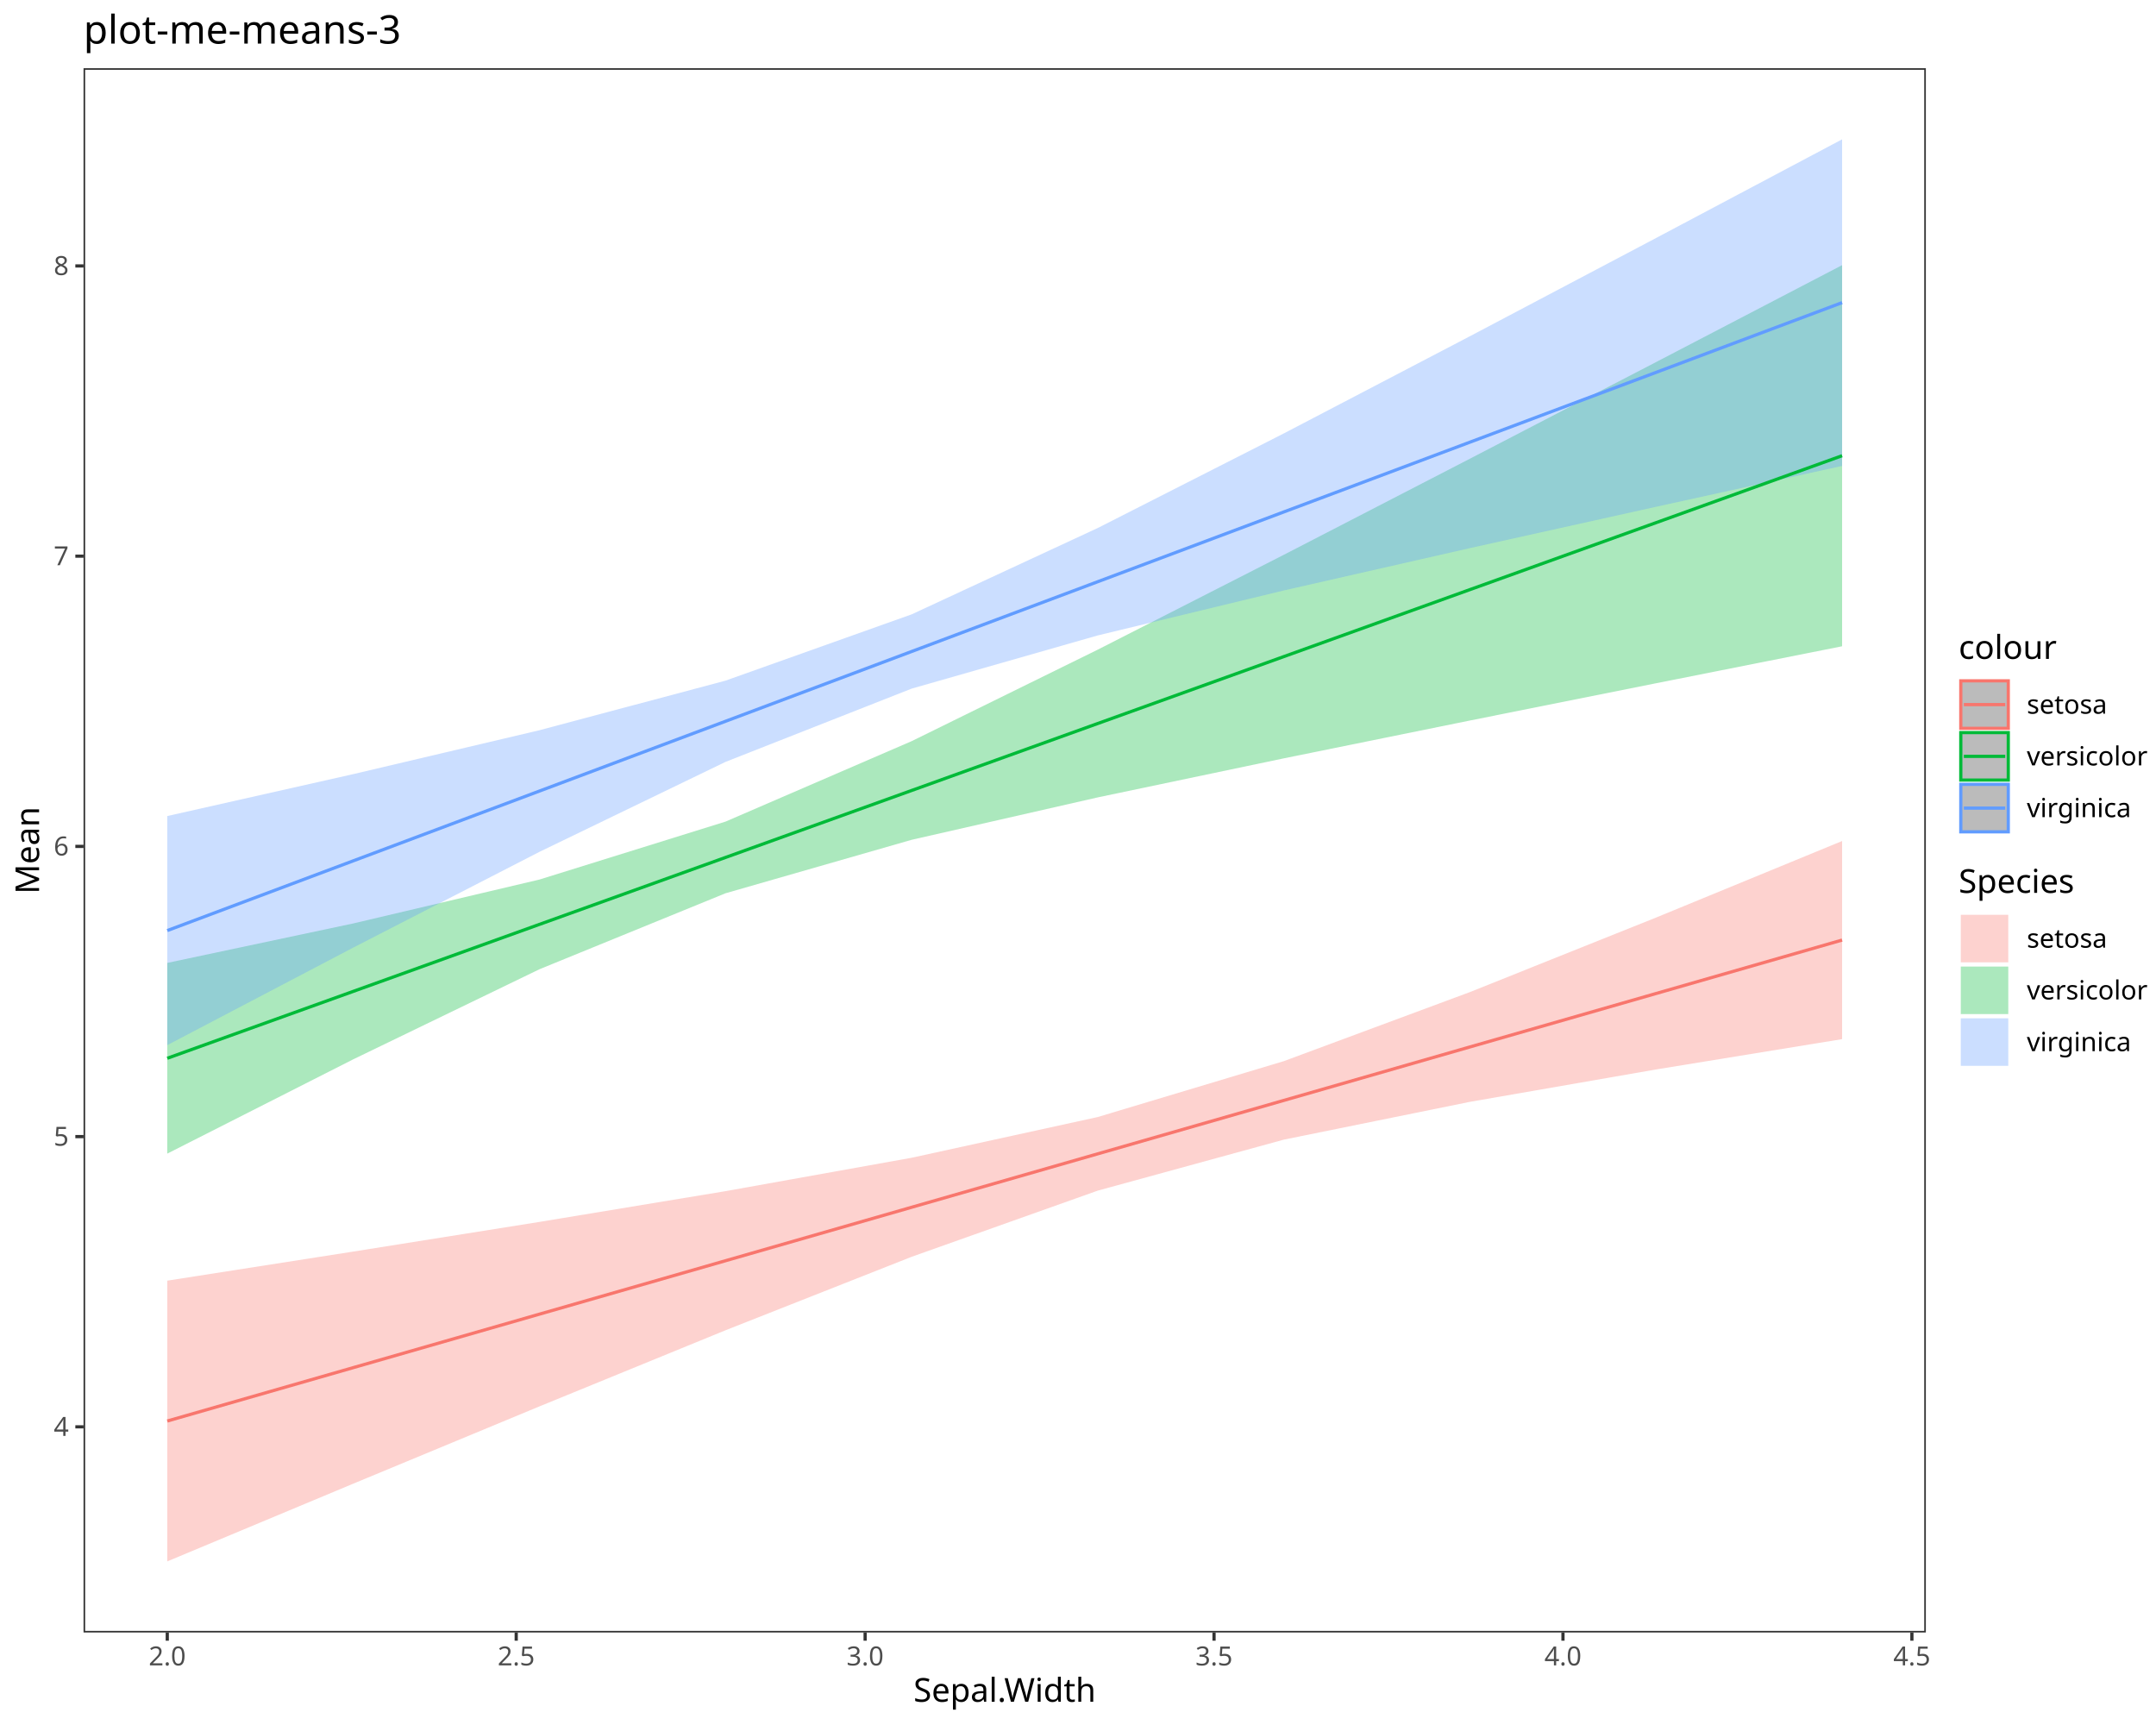
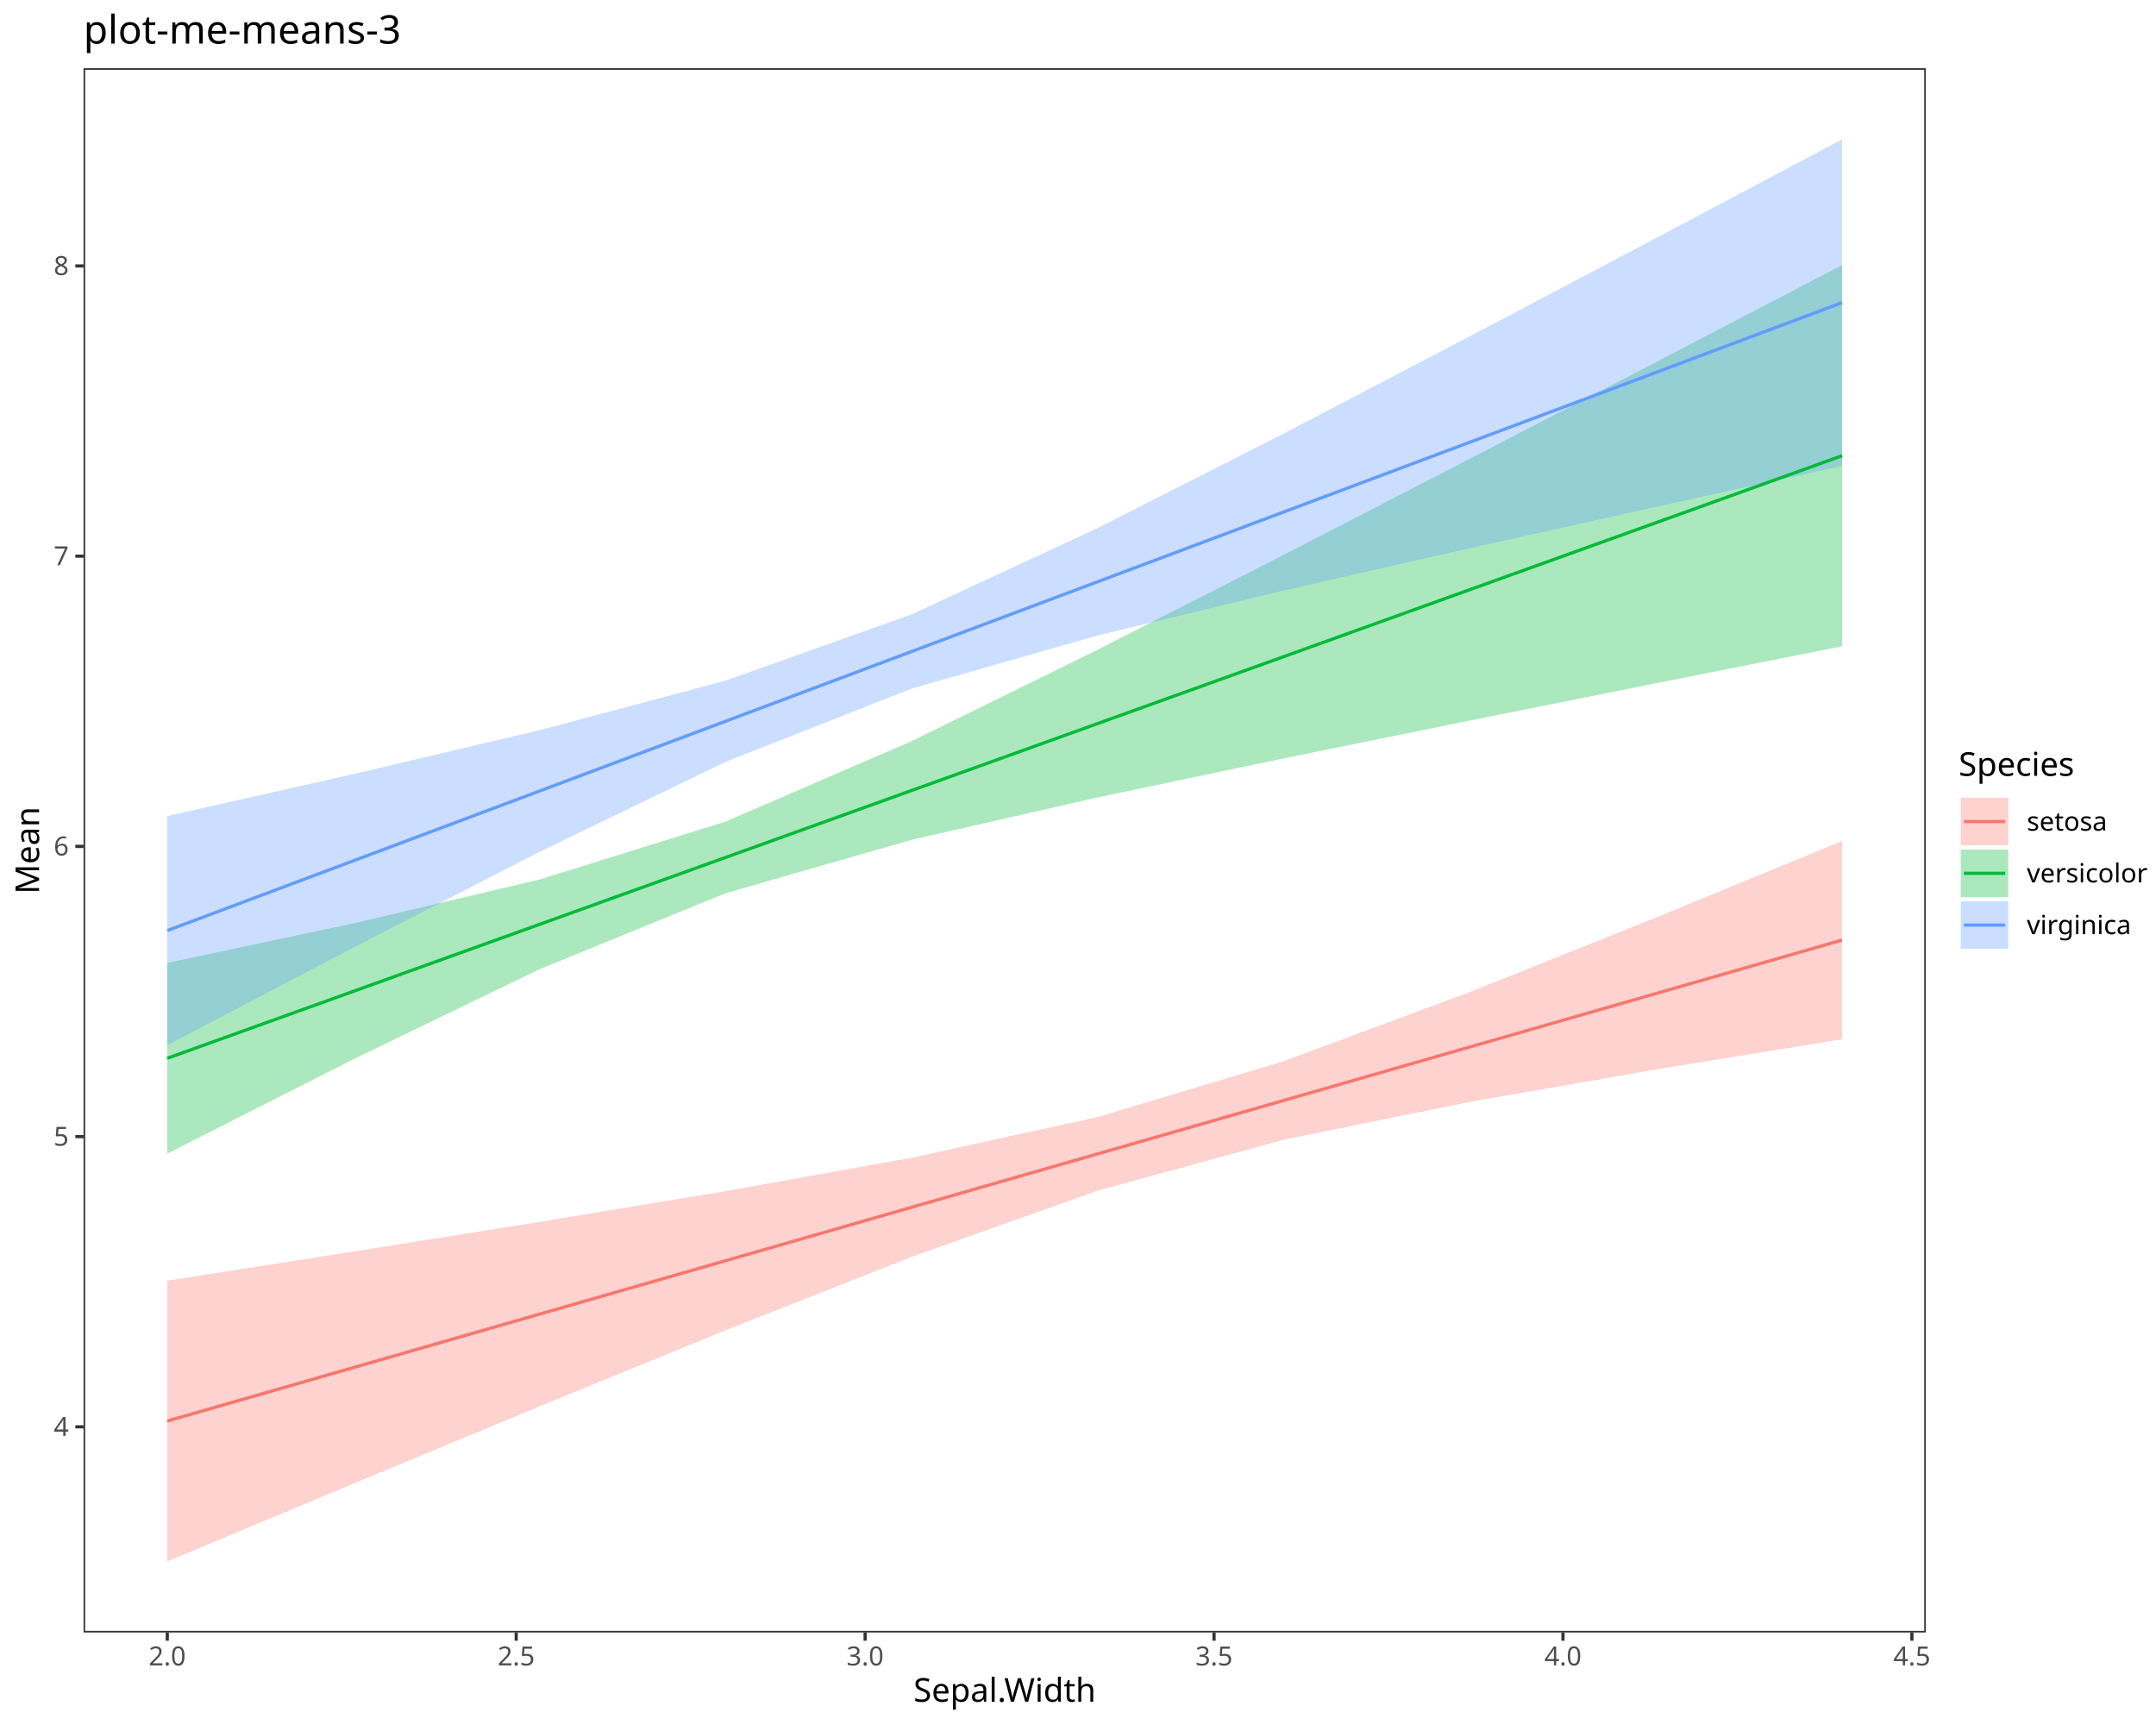
<svg xmlns="http://www.w3.org/2000/svg" class="svglite" data-engine-version="2.0" width="720.00pt" height="576.00pt" viewBox="0 0 720.00 576.00">
  <defs>
    <style type="text/css">
    .svglite line, .svglite polyline, .svglite polygon, .svglite path, .svglite rect, .svglite circle {
      fill: none;
      stroke: #000000;
      stroke-linecap: round;
      stroke-linejoin: round;
      stroke-miterlimit: 10.00;
    }
  </style>
  </defs>
  <rect width="100%" height="100%" style="stroke: none; fill: #FFFFFF;" />
  <defs>
    <clipPath id="cpMC4wMHw3MjAuMDB8MC4wMHw1NzYuMDA=">
      <rect x="0.00" y="0.00" width="720.00" height="576.00" />
    </clipPath>
  </defs>
  <g clip-path="url(#cpMC4wMHw3MjAuMDB8MC4wMHw1NzYuMDA=)">
    <rect x="0.00" y="0.00" width="720.00" height="576.00" style="stroke-width: 1.07; stroke: #FFFFFF; fill: #FFFFFF;" />
  </g>
  <defs>
    <clipPath id="cpMjcuOTB8NjQzLjE0fDIyLjc4fDU0NS4xMQ==">
      <rect x="27.90" y="22.78" width="615.24" height="522.33" />
    </clipPath>
  </defs>
  <g clip-path="url(#cpMjcuOTB8NjQzLjE0fDIyLjc4fDU0NS4xMQ==)">
    <rect x="27.90" y="22.78" width="615.24" height="522.33" style="stroke-width: 1.07; stroke: none; fill: #FFFFFF;" />
    <polygon points="55.86,427.63 118.01,417.91 180.16,408.01 242.30,397.74 304.45,386.59 366.59,372.99 428.74,354.33 490.88,331.27 553.03,306.39 615.17,280.83 615.17,346.98 553.03,357.11 490.88,367.92 428.74,380.54 366.59,397.57 304.45,419.66 242.30,444.19 180.16,469.61 118.01,495.40 55.86,521.37 " style="stroke-width: 0.00; stroke: none; stroke-linecap: butt; fill: #F8766D; fill-opacity: 0.33;" />
    <polyline points="55.86,427.63 118.01,417.91 180.16,408.01 242.30,397.74 304.45,386.59 366.59,372.99 428.74,354.33 490.88,331.27 553.03,306.39 615.17,280.83 " style="stroke-width: 1.07; stroke: none; stroke-linecap: butt;" />
    <polyline points="615.17,346.98 553.03,357.11 490.88,367.92 428.74,380.54 366.59,397.57 304.45,419.66 242.30,444.19 180.16,469.61 118.01,495.40 55.86,521.37 " style="stroke-width: 1.07; stroke: none; stroke-linecap: butt;" />
    <polygon points="55.86,321.53 118.01,308.34 180.16,293.69 242.30,274.34 304.45,247.48 366.59,216.93 428.74,185.25 490.88,153.17 553.03,120.91 615.17,88.54 615.17,215.80 553.03,228.15 490.88,240.59 428.74,253.22 366.59,266.26 304.45,280.42 242.30,298.27 180.16,323.64 118.01,353.70 55.86,385.21 " style="stroke-width: 0.00; stroke: none; stroke-linecap: butt; fill: #00BA38; fill-opacity: 0.33;" />
    <polyline points="55.86,321.53 118.01,308.34 180.16,293.69 242.30,274.34 304.45,247.48 366.59,216.93 428.74,185.25 490.88,153.17 553.03,120.91 615.17,88.54 " style="stroke-width: 1.07; stroke: none; stroke-linecap: butt;" />
    <polyline points="615.17,215.80 553.03,228.15 490.88,240.59 428.74,253.22 366.59,266.26 304.45,280.42 242.30,298.27 180.16,323.64 118.01,353.70 55.86,385.21 " style="stroke-width: 1.07; stroke: none; stroke-linecap: butt;" />
    <polygon points="55.86,272.49 118.01,258.48 180.16,243.83 242.30,227.27 304.45,205.14 366.59,176.31 428.74,144.72 490.88,112.27 553.03,79.48 615.17,46.53 615.17,155.58 553.03,169.22 490.88,183.02 428.74,197.16 366.59,212.18 304.45,229.94 242.30,254.40 180.16,284.44 118.01,316.39 55.86,348.98 " style="stroke-width: 0.00; stroke: none; stroke-linecap: butt; fill: #619CFF; fill-opacity: 0.33;" />
    <polyline points="55.86,272.49 118.01,258.48 180.16,243.83 242.30,227.27 304.45,205.14 366.59,176.31 428.74,144.72 490.88,112.27 553.03,79.48 615.17,46.53 " style="stroke-width: 1.07; stroke: none; stroke-linecap: butt;" />
    <polyline points="615.17,155.58 553.03,169.22 490.88,183.02 428.74,197.16 366.59,212.18 304.45,229.94 242.30,254.40 180.16,284.44 118.01,316.39 55.86,348.98 " style="stroke-width: 1.07; stroke: none; stroke-linecap: butt;" />
    <polyline points="55.86,474.50 118.01,456.66 180.16,438.81 242.30,420.97 304.45,403.12 366.59,385.28 428.74,367.44 490.88,349.59 553.03,331.75 615.17,313.90 " style="stroke-width: 1.07; stroke: #F8766D; stroke-linecap: butt;" />
    <polyline points="55.86,353.37 118.01,331.02 180.16,308.66 242.30,286.31 304.45,263.95 366.59,241.59 428.74,219.24 490.88,196.88 553.03,174.53 615.17,152.17 " style="stroke-width: 1.07; stroke: #00BA38; stroke-linecap: butt;" />
    <polyline points="55.86,310.73 118.01,287.43 180.16,264.14 242.30,240.84 304.45,217.54 366.59,194.24 428.74,170.94 490.88,147.65 553.03,124.35 615.17,101.05 " style="stroke-width: 1.07; stroke: #619CFF; stroke-linecap: butt;" />
    <rect x="27.90" y="22.78" width="615.24" height="522.33" style="stroke-width: 1.07; stroke: #333333;" />
  </g>
  <g clip-path="url(#cpMC4wMHw3MjAuMDB8MC4wMHw1NzYuMDA=)">
    <text x="22.97" y="479.46" text-anchor="end" style="font-size: 8.80px; fill: #4D4D4D; font-family: sans;" textLength="4.89px" lengthAdjust="spacingAndGlyphs">4</text>
    <text x="22.97" y="382.56" text-anchor="end" style="font-size: 8.80px; fill: #4D4D4D; font-family: sans;" textLength="4.89px" lengthAdjust="spacingAndGlyphs">5</text>
    <text x="22.97" y="285.65" text-anchor="end" style="font-size: 8.80px; fill: #4D4D4D; font-family: sans;" textLength="4.89px" lengthAdjust="spacingAndGlyphs">6</text>
    <text x="22.97" y="188.74" text-anchor="end" style="font-size: 8.80px; fill: #4D4D4D; font-family: sans;" textLength="4.89px" lengthAdjust="spacingAndGlyphs">7</text>
    <text x="22.97" y="91.83" text-anchor="end" style="font-size: 8.80px; fill: #4D4D4D; font-family: sans;" textLength="4.89px" lengthAdjust="spacingAndGlyphs">8</text>
    <polyline points="25.16,476.44 27.90,476.44 " style="stroke-width: 1.07; stroke: #333333; stroke-linecap: butt;" />
    <polyline points="25.16,379.53 27.90,379.53 " style="stroke-width: 1.07; stroke: #333333; stroke-linecap: butt;" />
    <polyline points="25.16,282.62 27.90,282.62 " style="stroke-width: 1.07; stroke: #333333; stroke-linecap: butt;" />
    <polyline points="25.16,185.71 27.90,185.71 " style="stroke-width: 1.07; stroke: #333333; stroke-linecap: butt;" />
    <polyline points="25.16,88.80 27.90,88.80 " style="stroke-width: 1.07; stroke: #333333; stroke-linecap: butt;" />
    <polyline points="55.86,547.85 55.86,545.11 " style="stroke-width: 1.07; stroke: #333333; stroke-linecap: butt;" />
    <polyline points="172.39,547.85 172.39,545.11 " style="stroke-width: 1.07; stroke: #333333; stroke-linecap: butt;" />
    <polyline points="288.91,547.85 288.91,545.11 " style="stroke-width: 1.07; stroke: #333333; stroke-linecap: butt;" />
    <polyline points="405.43,547.85 405.43,545.11 " style="stroke-width: 1.07; stroke: #333333; stroke-linecap: butt;" />
    <polyline points="521.96,547.85 521.96,545.11 " style="stroke-width: 1.07; stroke: #333333; stroke-linecap: butt;" />
    <polyline points="638.48,547.85 638.48,545.11 " style="stroke-width: 1.07; stroke: #333333; stroke-linecap: butt;" />
    <text x="55.86" y="556.10" text-anchor="middle" style="font-size: 8.80px; fill: #4D4D4D; font-family: sans;" textLength="12.23px" lengthAdjust="spacingAndGlyphs">2.0</text>
    <text x="172.39" y="556.10" text-anchor="middle" style="font-size: 8.80px; fill: #4D4D4D; font-family: sans;" textLength="12.23px" lengthAdjust="spacingAndGlyphs">2.5</text>
    <text x="288.91" y="556.10" text-anchor="middle" style="font-size: 8.80px; fill: #4D4D4D; font-family: sans;" textLength="12.23px" lengthAdjust="spacingAndGlyphs">3.0</text>
    <text x="405.43" y="556.10" text-anchor="middle" style="font-size: 8.80px; fill: #4D4D4D; font-family: sans;" textLength="12.23px" lengthAdjust="spacingAndGlyphs">3.5</text>
    <text x="521.96" y="556.10" text-anchor="middle" style="font-size: 8.80px; fill: #4D4D4D; font-family: sans;" textLength="12.23px" lengthAdjust="spacingAndGlyphs">4.0</text>
    <text x="638.48" y="556.10" text-anchor="middle" style="font-size: 8.80px; fill: #4D4D4D; font-family: sans;" textLength="12.23px" lengthAdjust="spacingAndGlyphs">4.5</text>
    <text x="335.52" y="568.24" text-anchor="middle" style="font-size: 11.00px; font-family: sans;" textLength="59.31px" lengthAdjust="spacingAndGlyphs">Sepal.Width</text>
    <text transform="translate(13.05,283.95) rotate(-90)" text-anchor="middle" style="font-size: 11.00px; font-family: sans;" textLength="27.52px" lengthAdjust="spacingAndGlyphs">Mean</text>
-     <rect x="654.10" y="211.30" width="60.42" height="67.17" style="stroke-width: 1.07; stroke: none; fill: #FFFFFF;" />
-     <text x="654.10" y="220.01" style="font-size: 11.00px; font-family: sans;" textLength="29.96px" lengthAdjust="spacingAndGlyphs">colour</text>
-     <rect x="654.10" y="226.63" width="17.28" height="17.28" style="stroke-width: 1.07; stroke: none; fill: #FFFFFF;" />
-     <rect x="654.81" y="227.34" width="15.86" height="15.86" style="stroke-width: 1.07; stroke: #F8766D; stroke-linecap: butt; stroke-linejoin: miter; fill: #333333; fill-opacity: 0.33;" />
-     <line x1="655.83" y1="235.27" x2="669.65" y2="235.27" style="stroke-width: 1.07; stroke: #F8766D; stroke-linecap: butt;" />
-     <rect x="654.10" y="243.91" width="17.28" height="17.28" style="stroke-width: 1.07; stroke: none; fill: #FFFFFF;" />
-     <rect x="654.81" y="244.62" width="15.86" height="15.86" style="stroke-width: 1.07; stroke: #00BA38; stroke-linecap: butt; stroke-linejoin: miter; fill: #333333; fill-opacity: 0.33;" />
-     <line x1="655.83" y1="252.55" x2="669.65" y2="252.55" style="stroke-width: 1.07; stroke: #00BA38; stroke-linecap: butt;" />
-     <rect x="654.10" y="261.19" width="17.28" height="17.28" style="stroke-width: 1.07; stroke: none; fill: #FFFFFF;" />
-     <rect x="654.81" y="261.90" width="15.86" height="15.86" style="stroke-width: 1.07; stroke: #619CFF; stroke-linecap: butt; stroke-linejoin: miter; fill: #333333; fill-opacity: 0.33;" />
-     <line x1="655.83" y1="269.83" x2="669.65" y2="269.83" style="stroke-width: 1.07; stroke: #619CFF; stroke-linecap: butt;" />
-     <text x="676.86" y="238.30" style="font-size: 8.80px; font-family: sans;" textLength="25.94px" lengthAdjust="spacingAndGlyphs">setosa</text>
-     <text x="676.86" y="255.58" style="font-size: 8.80px; font-family: sans;" textLength="37.66px" lengthAdjust="spacingAndGlyphs">versicolor</text>
-     <text x="676.86" y="272.86" style="font-size: 8.80px; font-family: sans;" textLength="32.28px" lengthAdjust="spacingAndGlyphs">virginica</text>
-     <rect x="654.10" y="289.43" width="60.42" height="67.17" style="stroke-width: 1.07; stroke: none; fill: #FFFFFF;" />
-     <text x="654.10" y="298.14" style="font-size: 11.00px; font-family: sans;" textLength="39.14px" lengthAdjust="spacingAndGlyphs">Species</text>
-     <rect x="654.10" y="304.76" width="17.28" height="17.28" style="stroke-width: 1.07; stroke: none; fill: #FFFFFF;" />
-     <rect x="654.81" y="305.47" width="15.86" height="15.86" style="stroke-width: 1.07; stroke: none; stroke-linecap: butt; stroke-linejoin: miter; fill: #F8766D; fill-opacity: 0.33;" />
-     <rect x="654.10" y="322.04" width="17.28" height="17.28" style="stroke-width: 1.07; stroke: none; fill: #FFFFFF;" />
-     <rect x="654.81" y="322.75" width="15.86" height="15.86" style="stroke-width: 1.07; stroke: none; stroke-linecap: butt; stroke-linejoin: miter; fill: #00BA38; fill-opacity: 0.33;" />
-     <rect x="654.10" y="339.32" width="17.28" height="17.28" style="stroke-width: 1.07; stroke: none; fill: #FFFFFF;" />
-     <rect x="654.81" y="340.03" width="15.86" height="15.86" style="stroke-width: 1.07; stroke: none; stroke-linecap: butt; stroke-linejoin: miter; fill: #619CFF; fill-opacity: 0.33;" />
-     <text x="676.86" y="316.43" style="font-size: 8.80px; font-family: sans;" textLength="25.94px" lengthAdjust="spacingAndGlyphs">setosa</text>
-     <text x="676.86" y="333.71" style="font-size: 8.80px; font-family: sans;" textLength="37.66px" lengthAdjust="spacingAndGlyphs">versicolor</text>
-     <text x="676.86" y="350.99" style="font-size: 8.80px; font-family: sans;" textLength="32.28px" lengthAdjust="spacingAndGlyphs">virginica</text>
+     <rect x="654.10" y="250.36" width="60.42" height="67.17" style="stroke-width: 1.07; stroke: none; fill: #FFFFFF;" />
+     <text x="654.10" y="259.07" style="font-size: 11.00px; font-family: sans;" textLength="39.14px" lengthAdjust="spacingAndGlyphs">Species</text>
+     <rect x="654.10" y="265.69" width="17.28" height="17.28" style="stroke-width: 1.07; stroke: none; fill: #FFFFFF;" />
+     <rect x="654.81" y="266.40" width="15.86" height="15.86" style="stroke-width: 1.07; stroke: none; stroke-linecap: butt; stroke-linejoin: miter; fill: #F8766D; fill-opacity: 0.33;" />
+     <line x1="655.83" y1="274.33" x2="669.65" y2="274.33" style="stroke-width: 1.07; stroke: #F8766D; stroke-linecap: butt;" />
+     <rect x="654.10" y="282.97" width="17.28" height="17.28" style="stroke-width: 1.07; stroke: none; fill: #FFFFFF;" />
+     <rect x="654.81" y="283.68" width="15.86" height="15.86" style="stroke-width: 1.07; stroke: none; stroke-linecap: butt; stroke-linejoin: miter; fill: #00BA38; fill-opacity: 0.33;" />
+     <line x1="655.83" y1="291.61" x2="669.65" y2="291.61" style="stroke-width: 1.07; stroke: #00BA38; stroke-linecap: butt;" />
+     <rect x="654.10" y="300.25" width="17.28" height="17.28" style="stroke-width: 1.07; stroke: none; fill: #FFFFFF;" />
+     <rect x="654.81" y="300.96" width="15.86" height="15.86" style="stroke-width: 1.07; stroke: none; stroke-linecap: butt; stroke-linejoin: miter; fill: #619CFF; fill-opacity: 0.33;" />
+     <line x1="655.83" y1="308.89" x2="669.65" y2="308.89" style="stroke-width: 1.07; stroke: #619CFF; stroke-linecap: butt;" />
+     <text x="676.86" y="277.36" style="font-size: 8.80px; font-family: sans;" textLength="25.94px" lengthAdjust="spacingAndGlyphs">setosa</text>
+     <text x="676.86" y="294.64" style="font-size: 8.80px; font-family: sans;" textLength="37.66px" lengthAdjust="spacingAndGlyphs">versicolor</text>
+     <text x="676.86" y="311.92" style="font-size: 8.80px; font-family: sans;" textLength="32.28px" lengthAdjust="spacingAndGlyphs">virginica</text>
    <text x="27.90" y="14.56" style="font-size: 13.20px; font-family: sans;" textLength="99.78px" lengthAdjust="spacingAndGlyphs">plot-me-means-3</text>
  </g>
</svg>
